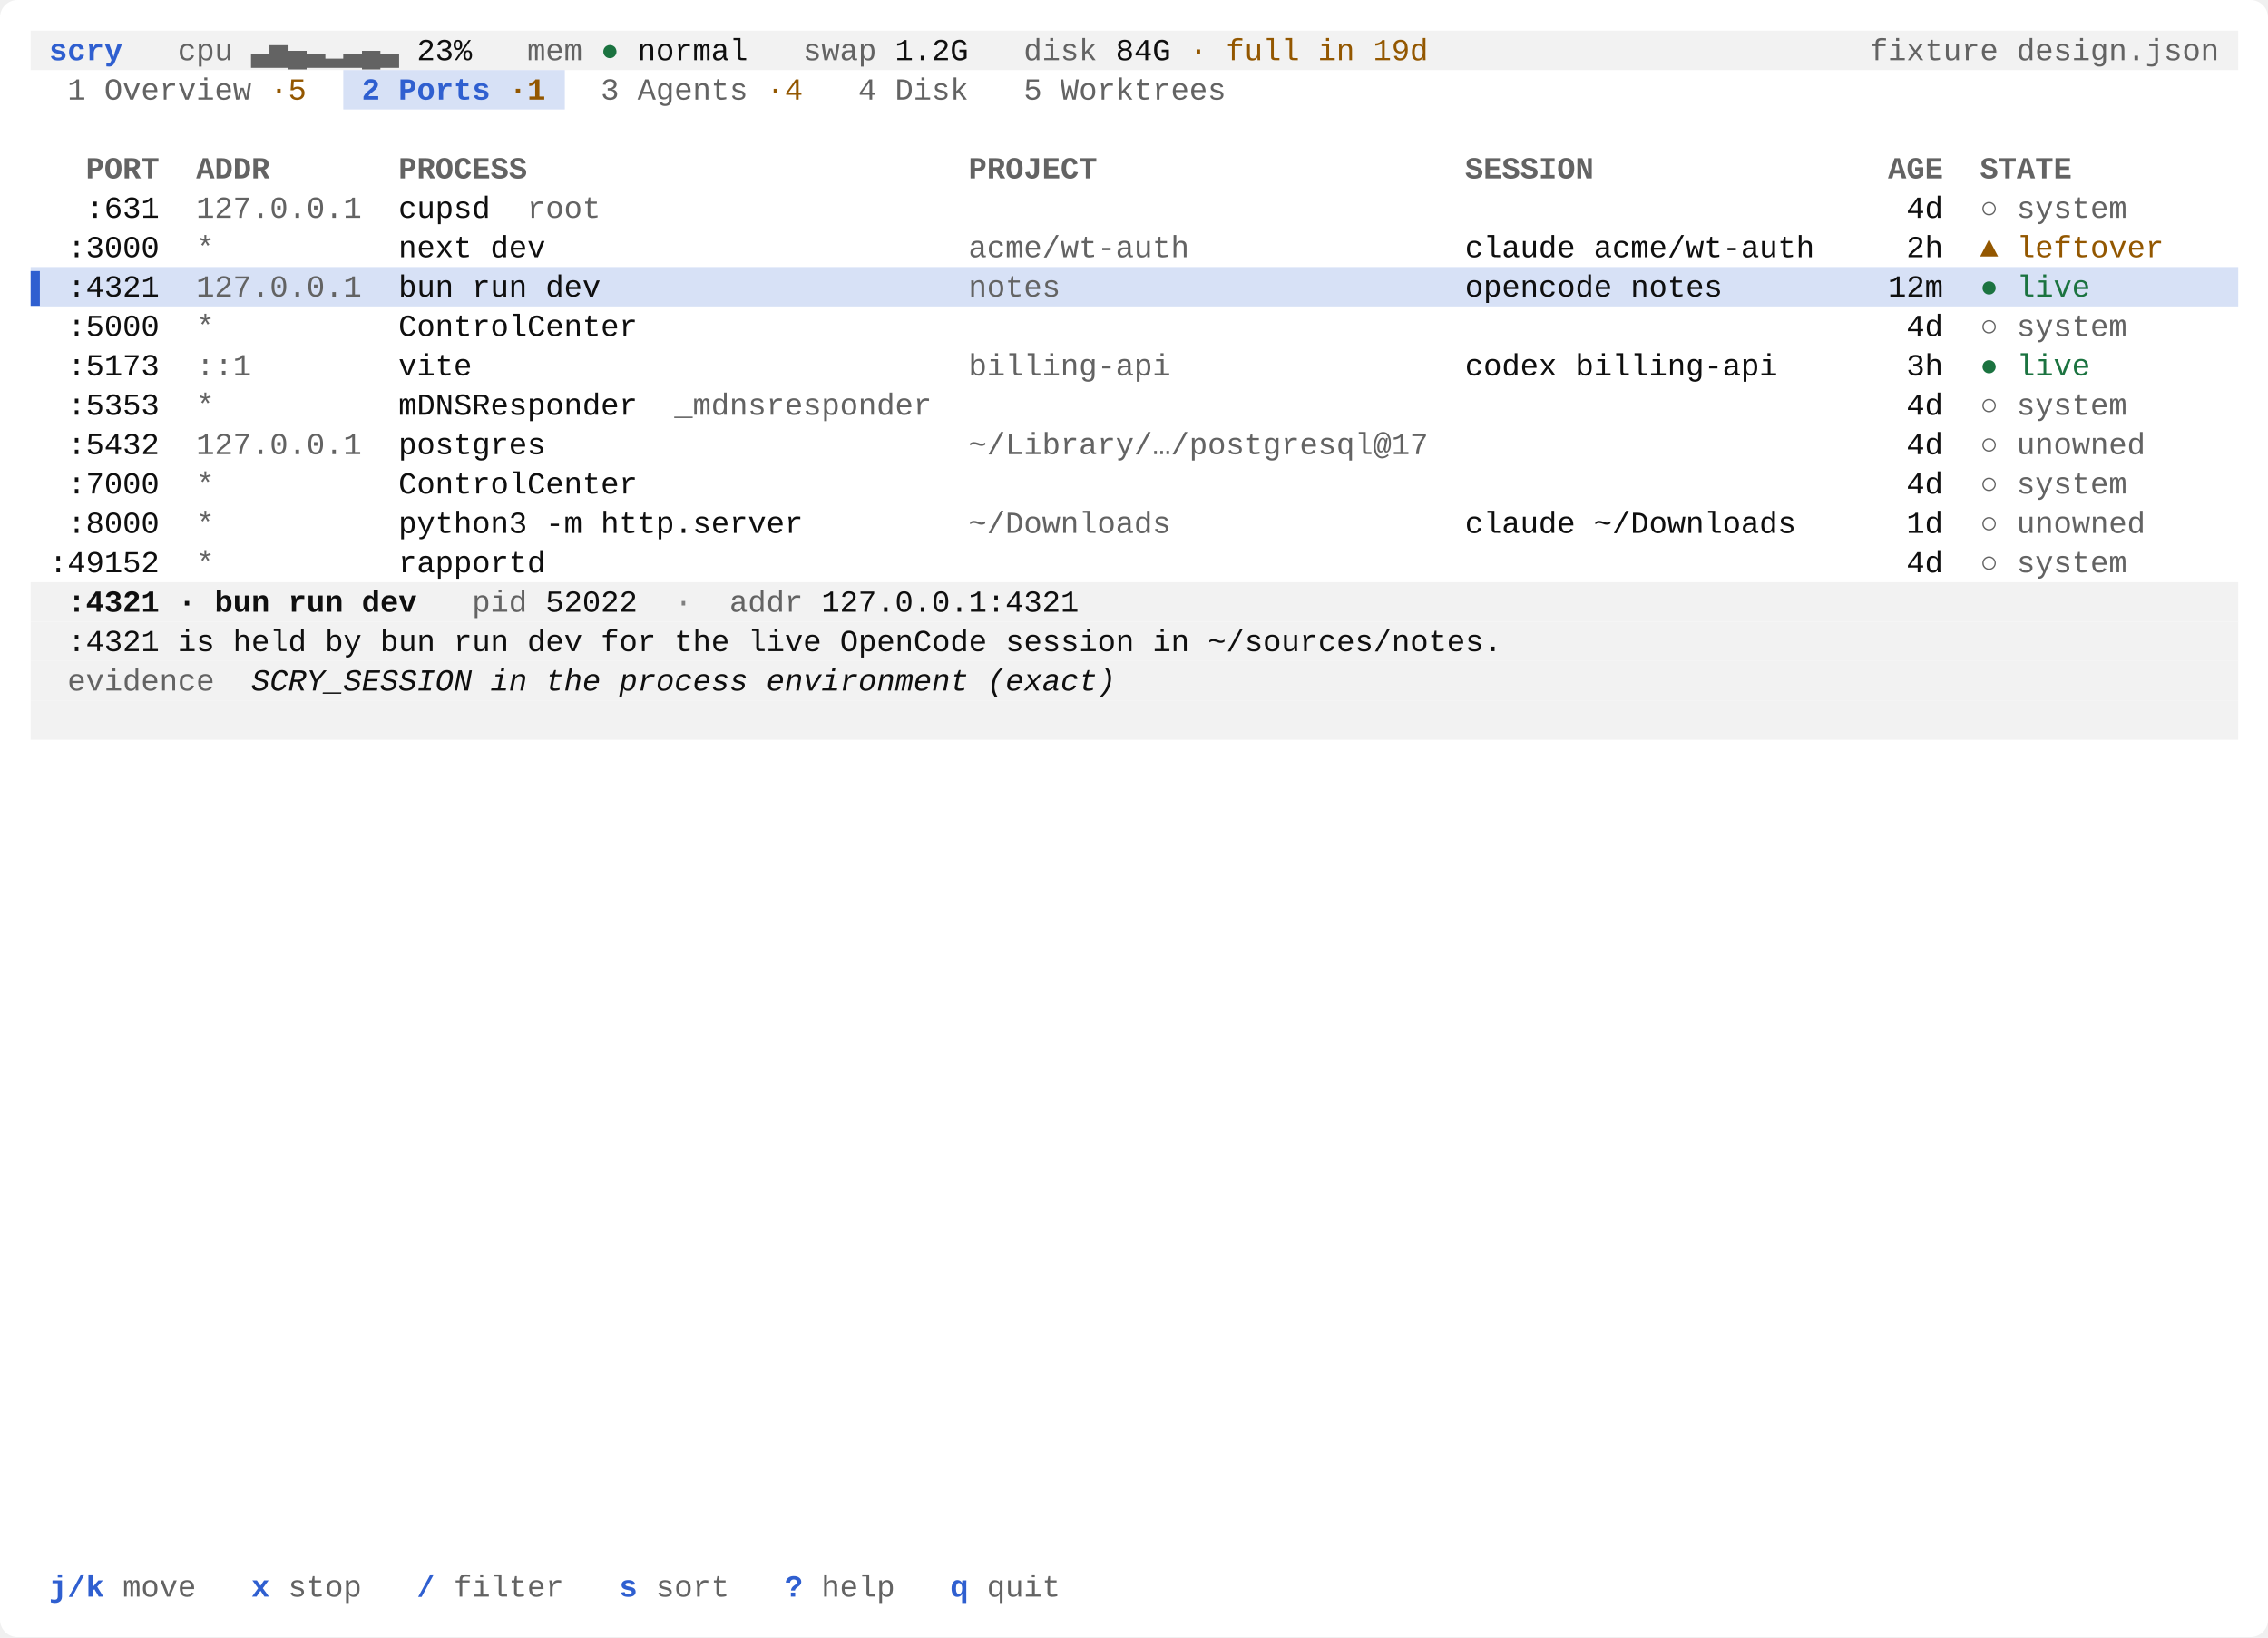
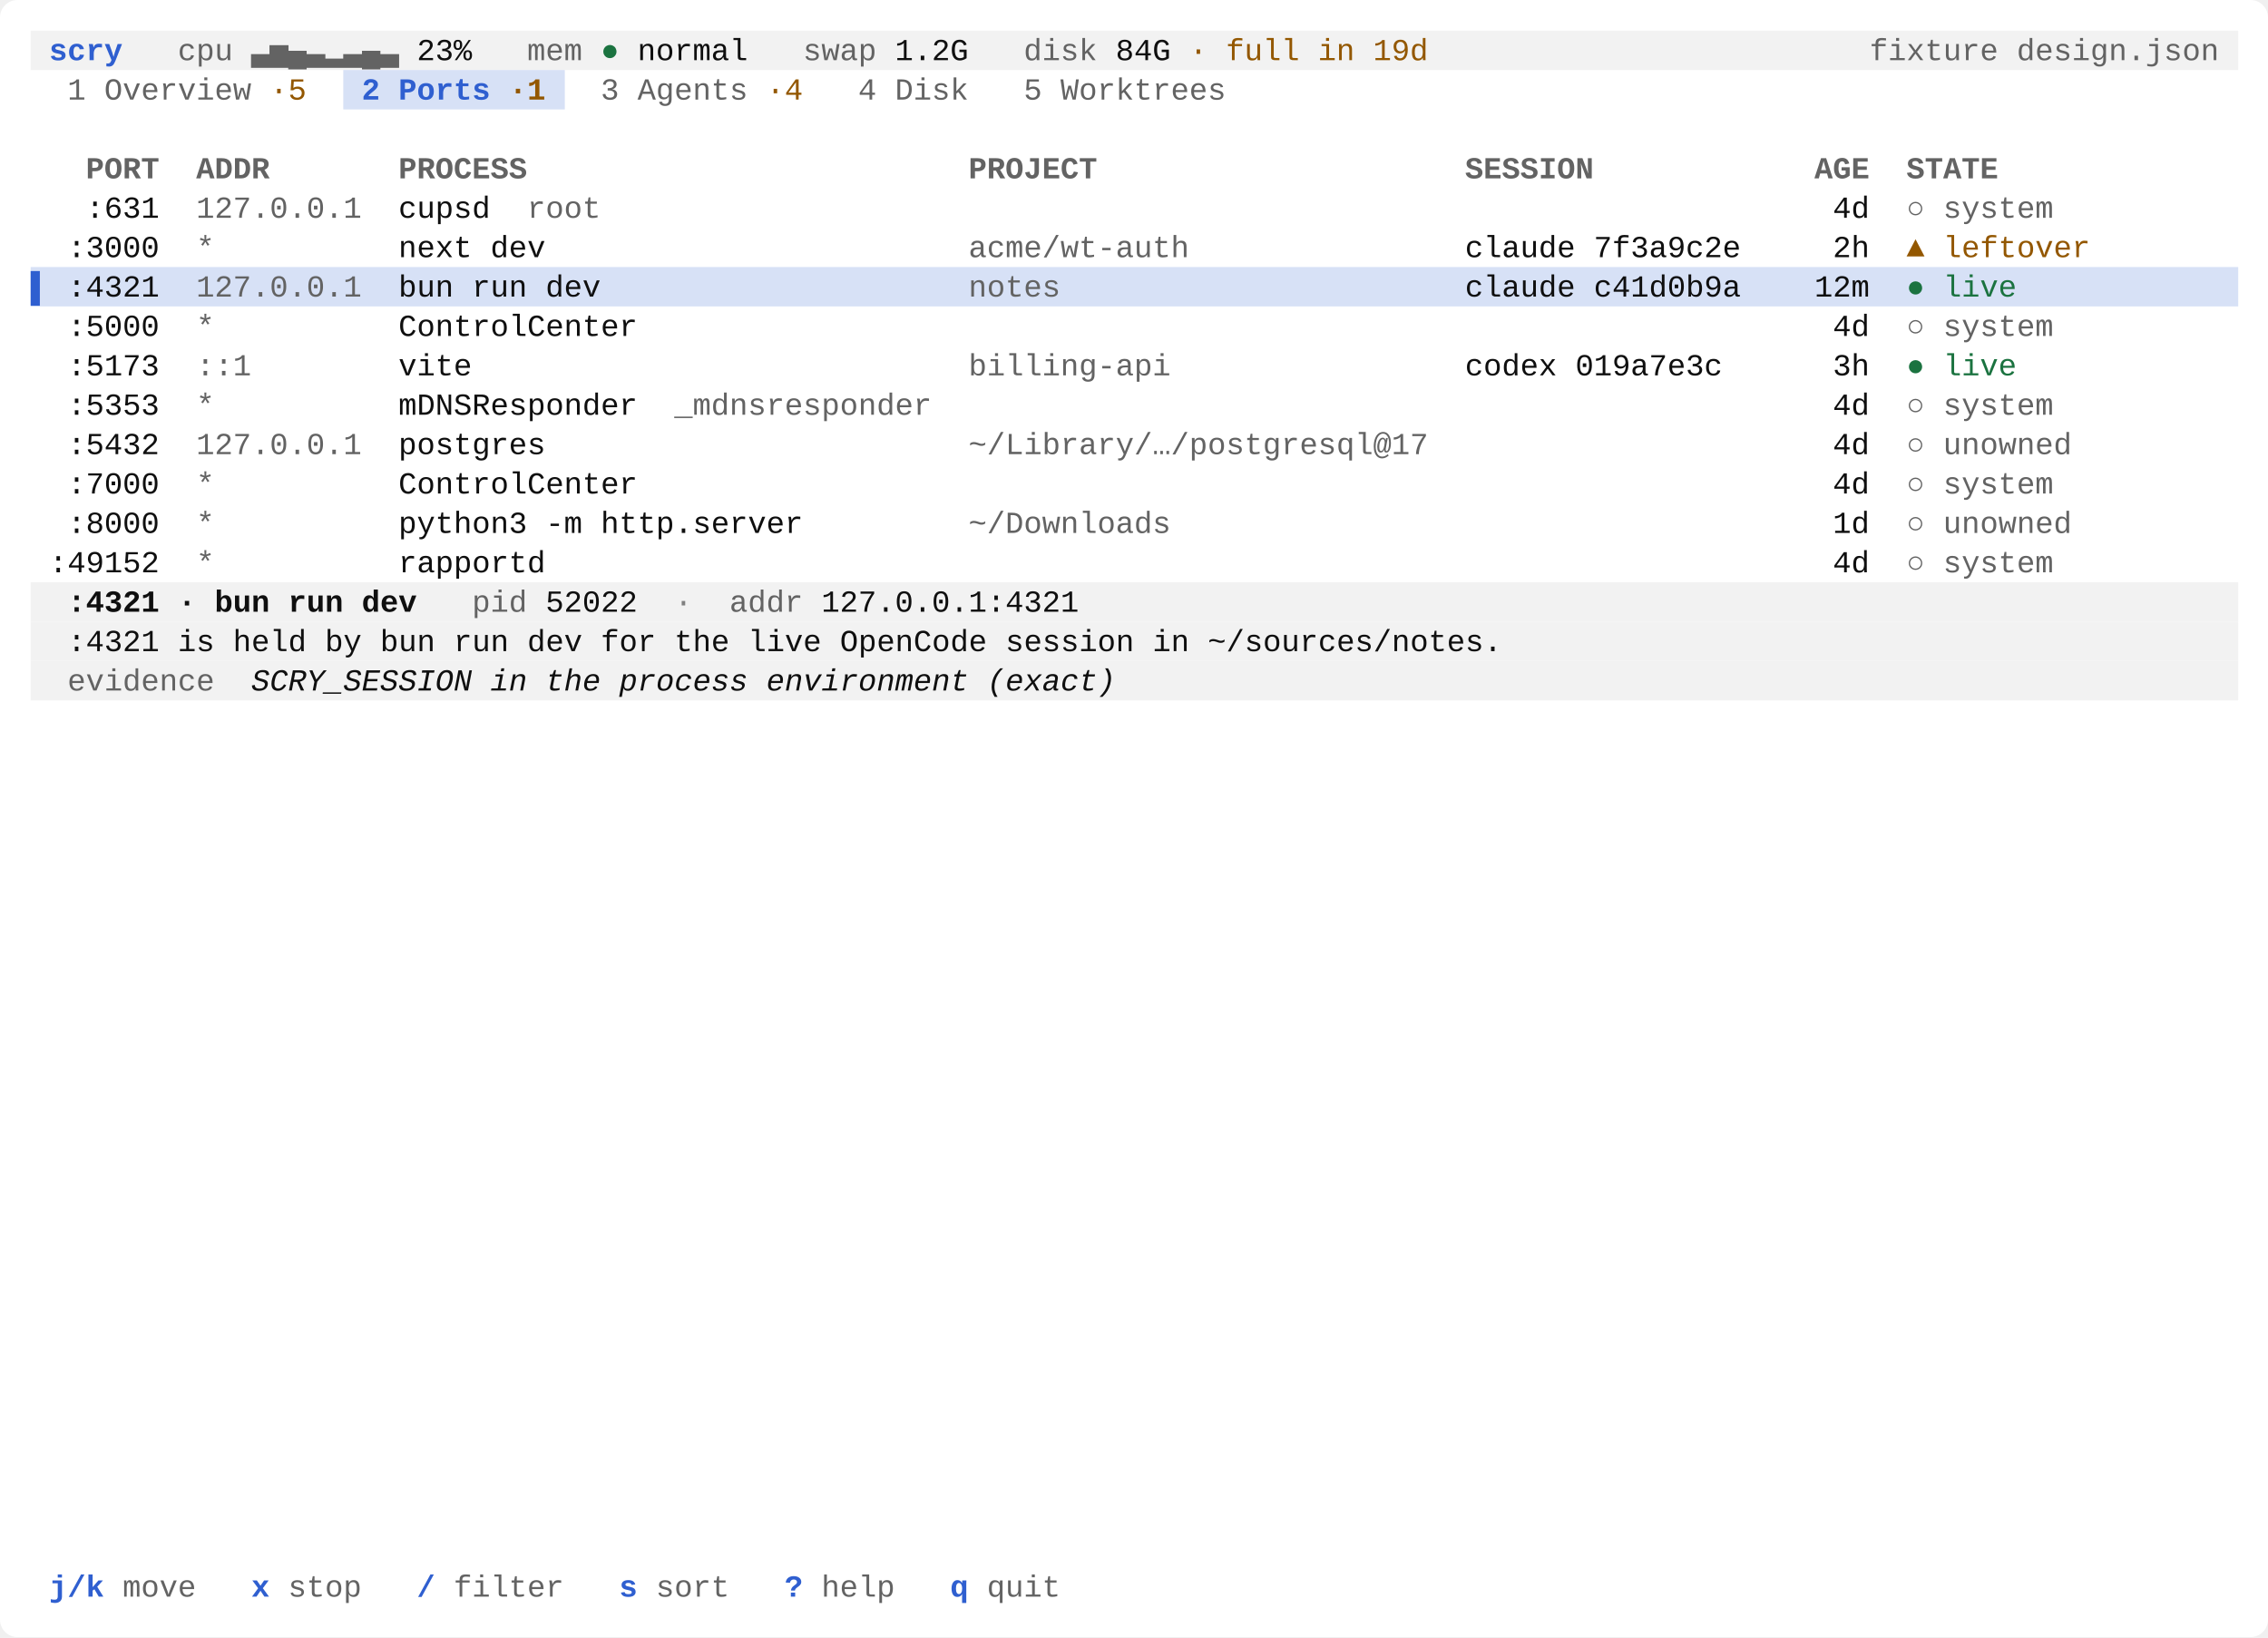
<svg xmlns="http://www.w3.org/2000/svg" width="1036" height="748" viewBox="0 0 1036 748">
  <style>text{font-family:ui-monospace,SFMono-Regular,"SF Mono",Menlo,Consolas,"Liberation Mono","DejaVu Sans Mono",monospace;font-size:14px;white-space:pre}</style>
  <rect width="1036" height="748" rx="8" fill="#ffffff" />
  <g transform="translate(14 14)">
    <rect x="0.0" y="0" width="1008.4" height="18" fill="#f2f2f2" />
    <text x="8.4" y="13.5" fill="#2f5fd0" textLength="33.6" lengthAdjust="spacingAndGlyphs" xml:space="preserve" font-weight="700">scry</text>
    <text x="67.2" y="13.5" fill="#636363" textLength="100.8" lengthAdjust="spacingAndGlyphs" xml:space="preserve">cpu ▃▅▄▃▂▃▄▃</text>
    <text x="176.4" y="13.5" fill="#0f0f0f" textLength="25.2" lengthAdjust="spacingAndGlyphs" xml:space="preserve">23%</text>
    <text x="226.8" y="13.5" fill="#636363" textLength="25.2" lengthAdjust="spacingAndGlyphs" xml:space="preserve">mem</text>
    <text x="260.4" y="13.5" fill="#1b7340" textLength="8.4" lengthAdjust="spacingAndGlyphs" xml:space="preserve">●</text>
    <text x="277.2" y="13.5" fill="#0f0f0f" textLength="50.4" lengthAdjust="spacingAndGlyphs" xml:space="preserve">normal</text>
    <text x="352.8" y="13.5" fill="#636363" textLength="33.6" lengthAdjust="spacingAndGlyphs" xml:space="preserve">swap</text>
    <text x="394.8" y="13.5" fill="#0f0f0f" textLength="33.6" lengthAdjust="spacingAndGlyphs" xml:space="preserve">1.2G</text>
    <text x="453.6" y="13.5" fill="#636363" textLength="33.6" lengthAdjust="spacingAndGlyphs" xml:space="preserve">disk</text>
    <text x="495.6" y="13.5" fill="#0f0f0f" textLength="25.2" lengthAdjust="spacingAndGlyphs" xml:space="preserve">84G</text>
    <text x="529.2" y="13.5" fill="#935700" textLength="109.2" lengthAdjust="spacingAndGlyphs" xml:space="preserve">· full in 19d</text>
    <text x="840.0" y="13.5" fill="#636363" textLength="159.6" lengthAdjust="spacingAndGlyphs" xml:space="preserve">fixture design.json</text>
    <rect x="142.8" y="18" width="101.2" height="18" fill="#d7e1f6" />
    <text x="16.8" y="31.5" fill="#636363" textLength="84.0" lengthAdjust="spacingAndGlyphs" xml:space="preserve">1 Overview</text>
    <text x="109.2" y="31.5" fill="#935700" textLength="16.8" lengthAdjust="spacingAndGlyphs" xml:space="preserve">·5</text>
    <text x="151.2" y="31.5" fill="#2f5fd0" textLength="58.8" lengthAdjust="spacingAndGlyphs" xml:space="preserve" font-weight="700">2 Ports</text>
    <text x="218.4" y="31.5" fill="#935700" textLength="16.8" lengthAdjust="spacingAndGlyphs" xml:space="preserve" font-weight="700">·1</text>
    <text x="260.4" y="31.5" fill="#636363" textLength="67.2" lengthAdjust="spacingAndGlyphs" xml:space="preserve">3 Agents</text>
    <text x="336.0" y="31.5" fill="#935700" textLength="16.8" lengthAdjust="spacingAndGlyphs" xml:space="preserve">·4</text>
    <text x="378.0" y="31.5" fill="#636363" textLength="50.4" lengthAdjust="spacingAndGlyphs" xml:space="preserve">4 Disk</text>
    <text x="453.6" y="31.5" fill="#636363" textLength="92.4" lengthAdjust="spacingAndGlyphs" xml:space="preserve">5 Worktrees</text>
    <text x="25.2" y="67.5" fill="#636363" textLength="33.6" lengthAdjust="spacingAndGlyphs" xml:space="preserve" font-weight="700">PORT</text>
    <text x="75.6" y="67.5" fill="#636363" textLength="33.6" lengthAdjust="spacingAndGlyphs" xml:space="preserve" font-weight="700">ADDR</text>
    <text x="168.0" y="67.5" fill="#636363" textLength="58.8" lengthAdjust="spacingAndGlyphs" xml:space="preserve" font-weight="700">PROCESS</text>
    <text x="428.4" y="67.5" fill="#636363" textLength="58.8" lengthAdjust="spacingAndGlyphs" xml:space="preserve" font-weight="700">PROJECT</text>
    <text x="655.2" y="67.5" fill="#636363" textLength="58.8" lengthAdjust="spacingAndGlyphs" xml:space="preserve" font-weight="700">SESSION</text>
-     <text x="848.4" y="67.5" fill="#636363" textLength="25.2" lengthAdjust="spacingAndGlyphs" xml:space="preserve" font-weight="700">AGE</text>
-     <text x="890.4" y="67.5" fill="#636363" textLength="42.0" lengthAdjust="spacingAndGlyphs" xml:space="preserve" font-weight="700">STATE</text>
+     <text x="814.8" y="67.5" fill="#636363" textLength="25.2" lengthAdjust="spacingAndGlyphs" xml:space="preserve" font-weight="700">AGE</text>
+     <text x="856.8" y="67.5" fill="#636363" textLength="42.0" lengthAdjust="spacingAndGlyphs" xml:space="preserve" font-weight="700">STATE</text>
    <text x="25.2" y="85.5" fill="#0f0f0f" textLength="33.6" lengthAdjust="spacingAndGlyphs" xml:space="preserve">:631</text>
    <text x="75.6" y="85.5" fill="#636363" textLength="75.6" lengthAdjust="spacingAndGlyphs" xml:space="preserve">127.0.0.1</text>
    <text x="168.0" y="85.5" fill="#0f0f0f" textLength="42.0" lengthAdjust="spacingAndGlyphs" xml:space="preserve">cupsd</text>
    <text x="226.8" y="85.5" fill="#636363" textLength="33.6" lengthAdjust="spacingAndGlyphs" xml:space="preserve">root</text>
-     <text x="856.8" y="85.5" fill="#0f0f0f" textLength="16.8" lengthAdjust="spacingAndGlyphs" xml:space="preserve">4d</text>
-     <text x="890.4" y="85.5" fill="#636363" textLength="67.2" lengthAdjust="spacingAndGlyphs" xml:space="preserve">○ system</text>
+     <text x="823.2" y="85.5" fill="#0f0f0f" textLength="16.8" lengthAdjust="spacingAndGlyphs" xml:space="preserve">4d</text>
+     <text x="856.8" y="85.5" fill="#636363" textLength="67.2" lengthAdjust="spacingAndGlyphs" xml:space="preserve">○ system</text>
    <text x="16.8" y="103.5" fill="#0f0f0f" textLength="42.0" lengthAdjust="spacingAndGlyphs" xml:space="preserve">:3000</text>
    <text x="75.6" y="103.5" fill="#636363" textLength="8.4" lengthAdjust="spacingAndGlyphs" xml:space="preserve">*</text>
    <text x="168.0" y="103.5" fill="#0f0f0f" textLength="67.2" lengthAdjust="spacingAndGlyphs" xml:space="preserve">next dev</text>
    <text x="428.4" y="103.5" fill="#636363" textLength="100.8" lengthAdjust="spacingAndGlyphs" xml:space="preserve">acme/wt-auth</text>
-     <text x="655.2" y="103.5" fill="#0f0f0f" textLength="159.6" lengthAdjust="spacingAndGlyphs" xml:space="preserve">claude acme/wt-auth</text>
-     <text x="856.8" y="103.5" fill="#0f0f0f" textLength="16.8" lengthAdjust="spacingAndGlyphs" xml:space="preserve">2h</text>
-     <text x="890.4" y="103.5" fill="#935700" textLength="84.0" lengthAdjust="spacingAndGlyphs" xml:space="preserve">▲ leftover</text>
+     <text x="655.2" y="103.5" fill="#0f0f0f" textLength="126.0" lengthAdjust="spacingAndGlyphs" xml:space="preserve">claude 7f3a9c2e</text>
+     <text x="823.2" y="103.5" fill="#0f0f0f" textLength="16.8" lengthAdjust="spacingAndGlyphs" xml:space="preserve">2h</text>
+     <text x="856.8" y="103.5" fill="#935700" textLength="84.0" lengthAdjust="spacingAndGlyphs" xml:space="preserve">▲ leftover</text>
    <rect x="0.0" y="108" width="1008.4" height="18" fill="#d7e1f6" />
    <text x="0.0" y="121.5" fill="#2f5fd0" textLength="8.4" lengthAdjust="spacingAndGlyphs" xml:space="preserve">▌</text>
    <text x="16.8" y="121.5" fill="#0f0f0f" textLength="42.0" lengthAdjust="spacingAndGlyphs" xml:space="preserve">:4321</text>
    <text x="75.6" y="121.5" fill="#636363" textLength="75.6" lengthAdjust="spacingAndGlyphs" xml:space="preserve">127.0.0.1</text>
    <text x="168.0" y="121.5" fill="#0f0f0f" textLength="92.4" lengthAdjust="spacingAndGlyphs" xml:space="preserve">bun run dev</text>
    <text x="428.4" y="121.5" fill="#636363" textLength="42.0" lengthAdjust="spacingAndGlyphs" xml:space="preserve">notes</text>
-     <text x="655.2" y="121.5" fill="#0f0f0f" textLength="117.6" lengthAdjust="spacingAndGlyphs" xml:space="preserve">opencode notes</text>
-     <text x="848.4" y="121.5" fill="#0f0f0f" textLength="25.2" lengthAdjust="spacingAndGlyphs" xml:space="preserve">12m</text>
-     <text x="890.4" y="121.5" fill="#1b7340" textLength="50.4" lengthAdjust="spacingAndGlyphs" xml:space="preserve">● live</text>
+     <text x="655.2" y="121.5" fill="#0f0f0f" textLength="126.0" lengthAdjust="spacingAndGlyphs" xml:space="preserve">claude c41d0b9a</text>
+     <text x="814.8" y="121.5" fill="#0f0f0f" textLength="25.2" lengthAdjust="spacingAndGlyphs" xml:space="preserve">12m</text>
+     <text x="856.8" y="121.5" fill="#1b7340" textLength="50.4" lengthAdjust="spacingAndGlyphs" xml:space="preserve">● live</text>
    <text x="16.8" y="139.5" fill="#0f0f0f" textLength="42.0" lengthAdjust="spacingAndGlyphs" xml:space="preserve">:5000</text>
    <text x="75.6" y="139.5" fill="#636363" textLength="8.4" lengthAdjust="spacingAndGlyphs" xml:space="preserve">*</text>
    <text x="168.0" y="139.5" fill="#0f0f0f" textLength="109.2" lengthAdjust="spacingAndGlyphs" xml:space="preserve">ControlCenter</text>
-     <text x="856.8" y="139.5" fill="#0f0f0f" textLength="16.8" lengthAdjust="spacingAndGlyphs" xml:space="preserve">4d</text>
-     <text x="890.4" y="139.5" fill="#636363" textLength="67.2" lengthAdjust="spacingAndGlyphs" xml:space="preserve">○ system</text>
+     <text x="823.2" y="139.5" fill="#0f0f0f" textLength="16.8" lengthAdjust="spacingAndGlyphs" xml:space="preserve">4d</text>
+     <text x="856.8" y="139.5" fill="#636363" textLength="67.2" lengthAdjust="spacingAndGlyphs" xml:space="preserve">○ system</text>
    <text x="16.8" y="157.5" fill="#0f0f0f" textLength="42.0" lengthAdjust="spacingAndGlyphs" xml:space="preserve">:5173</text>
    <text x="75.6" y="157.5" fill="#636363" textLength="25.2" lengthAdjust="spacingAndGlyphs" xml:space="preserve">::1</text>
    <text x="168.0" y="157.5" fill="#0f0f0f" textLength="33.6" lengthAdjust="spacingAndGlyphs" xml:space="preserve">vite</text>
    <text x="428.4" y="157.5" fill="#636363" textLength="92.4" lengthAdjust="spacingAndGlyphs" xml:space="preserve">billing-api</text>
-     <text x="655.2" y="157.5" fill="#0f0f0f" textLength="142.8" lengthAdjust="spacingAndGlyphs" xml:space="preserve">codex billing-api</text>
-     <text x="856.8" y="157.5" fill="#0f0f0f" textLength="16.8" lengthAdjust="spacingAndGlyphs" xml:space="preserve">3h</text>
-     <text x="890.4" y="157.5" fill="#1b7340" textLength="50.4" lengthAdjust="spacingAndGlyphs" xml:space="preserve">● live</text>
+     <text x="655.2" y="157.5" fill="#0f0f0f" textLength="117.6" lengthAdjust="spacingAndGlyphs" xml:space="preserve">codex 019a7e3c</text>
+     <text x="823.2" y="157.5" fill="#0f0f0f" textLength="16.8" lengthAdjust="spacingAndGlyphs" xml:space="preserve">3h</text>
+     <text x="856.8" y="157.5" fill="#1b7340" textLength="50.4" lengthAdjust="spacingAndGlyphs" xml:space="preserve">● live</text>
    <text x="16.8" y="175.5" fill="#0f0f0f" textLength="42.0" lengthAdjust="spacingAndGlyphs" xml:space="preserve">:5353</text>
    <text x="75.6" y="175.5" fill="#636363" textLength="8.4" lengthAdjust="spacingAndGlyphs" xml:space="preserve">*</text>
    <text x="168.0" y="175.5" fill="#0f0f0f" textLength="109.2" lengthAdjust="spacingAndGlyphs" xml:space="preserve">mDNSResponder</text>
    <text x="294.0" y="175.5" fill="#636363" textLength="117.6" lengthAdjust="spacingAndGlyphs" xml:space="preserve">_mdnsresponder</text>
-     <text x="856.8" y="175.5" fill="#0f0f0f" textLength="16.8" lengthAdjust="spacingAndGlyphs" xml:space="preserve">4d</text>
-     <text x="890.4" y="175.5" fill="#636363" textLength="67.2" lengthAdjust="spacingAndGlyphs" xml:space="preserve">○ system</text>
+     <text x="823.2" y="175.5" fill="#0f0f0f" textLength="16.8" lengthAdjust="spacingAndGlyphs" xml:space="preserve">4d</text>
+     <text x="856.8" y="175.5" fill="#636363" textLength="67.2" lengthAdjust="spacingAndGlyphs" xml:space="preserve">○ system</text>
    <text x="16.8" y="193.5" fill="#0f0f0f" textLength="42.0" lengthAdjust="spacingAndGlyphs" xml:space="preserve">:5432</text>
    <text x="75.6" y="193.5" fill="#636363" textLength="75.6" lengthAdjust="spacingAndGlyphs" xml:space="preserve">127.0.0.1</text>
    <text x="168.0" y="193.5" fill="#0f0f0f" textLength="67.2" lengthAdjust="spacingAndGlyphs" xml:space="preserve">postgres</text>
    <text x="428.4" y="193.5" fill="#636363" textLength="210.0" lengthAdjust="spacingAndGlyphs" xml:space="preserve">~/Library/…/postgresql@17</text>
-     <text x="856.8" y="193.5" fill="#0f0f0f" textLength="16.8" lengthAdjust="spacingAndGlyphs" xml:space="preserve">4d</text>
-     <text x="890.4" y="193.5" fill="#636363" textLength="75.6" lengthAdjust="spacingAndGlyphs" xml:space="preserve">○ unowned</text>
+     <text x="823.2" y="193.5" fill="#0f0f0f" textLength="16.8" lengthAdjust="spacingAndGlyphs" xml:space="preserve">4d</text>
+     <text x="856.8" y="193.5" fill="#636363" textLength="75.6" lengthAdjust="spacingAndGlyphs" xml:space="preserve">○ unowned</text>
    <text x="16.8" y="211.5" fill="#0f0f0f" textLength="42.0" lengthAdjust="spacingAndGlyphs" xml:space="preserve">:7000</text>
    <text x="75.6" y="211.5" fill="#636363" textLength="8.4" lengthAdjust="spacingAndGlyphs" xml:space="preserve">*</text>
    <text x="168.0" y="211.5" fill="#0f0f0f" textLength="109.2" lengthAdjust="spacingAndGlyphs" xml:space="preserve">ControlCenter</text>
-     <text x="856.8" y="211.5" fill="#0f0f0f" textLength="16.8" lengthAdjust="spacingAndGlyphs" xml:space="preserve">4d</text>
-     <text x="890.4" y="211.5" fill="#636363" textLength="67.2" lengthAdjust="spacingAndGlyphs" xml:space="preserve">○ system</text>
+     <text x="823.2" y="211.5" fill="#0f0f0f" textLength="16.8" lengthAdjust="spacingAndGlyphs" xml:space="preserve">4d</text>
+     <text x="856.8" y="211.5" fill="#636363" textLength="67.2" lengthAdjust="spacingAndGlyphs" xml:space="preserve">○ system</text>
    <text x="16.8" y="229.5" fill="#0f0f0f" textLength="42.0" lengthAdjust="spacingAndGlyphs" xml:space="preserve">:8000</text>
    <text x="75.6" y="229.5" fill="#636363" textLength="8.4" lengthAdjust="spacingAndGlyphs" xml:space="preserve">*</text>
    <text x="168.0" y="229.5" fill="#0f0f0f" textLength="184.8" lengthAdjust="spacingAndGlyphs" xml:space="preserve">python3 -m http.server</text>
    <text x="428.4" y="229.5" fill="#636363" textLength="92.4" lengthAdjust="spacingAndGlyphs" xml:space="preserve">~/Downloads</text>
-     <text x="655.2" y="229.5" fill="#0f0f0f" textLength="151.2" lengthAdjust="spacingAndGlyphs" xml:space="preserve">claude ~/Downloads</text>
-     <text x="856.8" y="229.5" fill="#0f0f0f" textLength="16.8" lengthAdjust="spacingAndGlyphs" xml:space="preserve">1d</text>
-     <text x="890.4" y="229.5" fill="#636363" textLength="75.6" lengthAdjust="spacingAndGlyphs" xml:space="preserve">○ unowned</text>
+     <text x="823.2" y="229.5" fill="#0f0f0f" textLength="16.8" lengthAdjust="spacingAndGlyphs" xml:space="preserve">1d</text>
+     <text x="856.8" y="229.5" fill="#636363" textLength="75.6" lengthAdjust="spacingAndGlyphs" xml:space="preserve">○ unowned</text>
    <text x="8.4" y="247.5" fill="#0f0f0f" textLength="50.4" lengthAdjust="spacingAndGlyphs" xml:space="preserve">:49152</text>
    <text x="75.6" y="247.5" fill="#636363" textLength="8.4" lengthAdjust="spacingAndGlyphs" xml:space="preserve">*</text>
    <text x="168.0" y="247.5" fill="#0f0f0f" textLength="67.2" lengthAdjust="spacingAndGlyphs" xml:space="preserve">rapportd</text>
-     <text x="856.8" y="247.5" fill="#0f0f0f" textLength="16.8" lengthAdjust="spacingAndGlyphs" xml:space="preserve">4d</text>
-     <text x="890.4" y="247.5" fill="#636363" textLength="67.2" lengthAdjust="spacingAndGlyphs" xml:space="preserve">○ system</text>
+     <text x="823.2" y="247.5" fill="#0f0f0f" textLength="16.8" lengthAdjust="spacingAndGlyphs" xml:space="preserve">4d</text>
+     <text x="856.8" y="247.5" fill="#636363" textLength="67.2" lengthAdjust="spacingAndGlyphs" xml:space="preserve">○ system</text>
    <rect x="0.0" y="252" width="1008.4" height="18" fill="#f2f2f2" />
    <text x="16.8" y="265.5" fill="#0f0f0f" textLength="159.6" lengthAdjust="spacingAndGlyphs" xml:space="preserve" font-weight="700">:4321 · bun run dev</text>
    <text x="201.6" y="265.5" fill="#636363" textLength="25.2" lengthAdjust="spacingAndGlyphs" xml:space="preserve">pid</text>
    <text x="235.2" y="265.5" fill="#0f0f0f" textLength="42.0" lengthAdjust="spacingAndGlyphs" xml:space="preserve">52022</text>
    <text x="294.0" y="265.5" fill="#808080" textLength="8.4" lengthAdjust="spacingAndGlyphs" xml:space="preserve">·</text>
    <text x="319.2" y="265.5" fill="#636363" textLength="33.6" lengthAdjust="spacingAndGlyphs" xml:space="preserve">addr</text>
    <text x="361.2" y="265.5" fill="#0f0f0f" textLength="117.6" lengthAdjust="spacingAndGlyphs" xml:space="preserve">127.0.0.1:4321</text>
    <rect x="0.0" y="270" width="1008.4" height="18" fill="#f2f2f2" />
    <text x="16.8" y="283.5" fill="#0f0f0f" textLength="655.2" lengthAdjust="spacingAndGlyphs" xml:space="preserve">:4321 is held by bun run dev for the live OpenCode session in ~/sources/notes.</text>
    <rect x="0.0" y="288" width="1008.4" height="18" fill="#f2f2f2" />
    <text x="16.8" y="301.5" fill="#636363" textLength="67.2" lengthAdjust="spacingAndGlyphs" xml:space="preserve">evidence</text>
    <text x="100.8" y="301.5" fill="#0f0f0f" textLength="394.8" lengthAdjust="spacingAndGlyphs" xml:space="preserve" font-style="italic">SCRY_SESSION in the process environment (exact)</text>
-     <rect x="0.0" y="306" width="1008.4" height="18" fill="#f2f2f2" />
    <text x="8.4" y="715.5" fill="#2f5fd0" textLength="25.2" lengthAdjust="spacingAndGlyphs" xml:space="preserve" font-weight="700">j/k</text>
    <text x="42.0" y="715.5" fill="#636363" textLength="33.6" lengthAdjust="spacingAndGlyphs" xml:space="preserve">move</text>
    <text x="100.8" y="715.5" fill="#2f5fd0" textLength="8.4" lengthAdjust="spacingAndGlyphs" xml:space="preserve" font-weight="700">x</text>
    <text x="117.6" y="715.5" fill="#636363" textLength="33.6" lengthAdjust="spacingAndGlyphs" xml:space="preserve">stop</text>
    <text x="176.4" y="715.5" fill="#2f5fd0" textLength="8.4" lengthAdjust="spacingAndGlyphs" xml:space="preserve" font-weight="700">/</text>
    <text x="193.2" y="715.5" fill="#636363" textLength="50.4" lengthAdjust="spacingAndGlyphs" xml:space="preserve">filter</text>
    <text x="268.8" y="715.5" fill="#2f5fd0" textLength="8.4" lengthAdjust="spacingAndGlyphs" xml:space="preserve" font-weight="700">s</text>
    <text x="285.6" y="715.5" fill="#636363" textLength="33.6" lengthAdjust="spacingAndGlyphs" xml:space="preserve">sort</text>
    <text x="344.4" y="715.5" fill="#2f5fd0" textLength="8.4" lengthAdjust="spacingAndGlyphs" xml:space="preserve" font-weight="700">?</text>
    <text x="361.2" y="715.5" fill="#636363" textLength="33.6" lengthAdjust="spacingAndGlyphs" xml:space="preserve">help</text>
    <text x="420.0" y="715.5" fill="#2f5fd0" textLength="8.4" lengthAdjust="spacingAndGlyphs" xml:space="preserve" font-weight="700">q</text>
    <text x="436.8" y="715.5" fill="#636363" textLength="33.6" lengthAdjust="spacingAndGlyphs" xml:space="preserve">quit</text>
  </g>
</svg>
